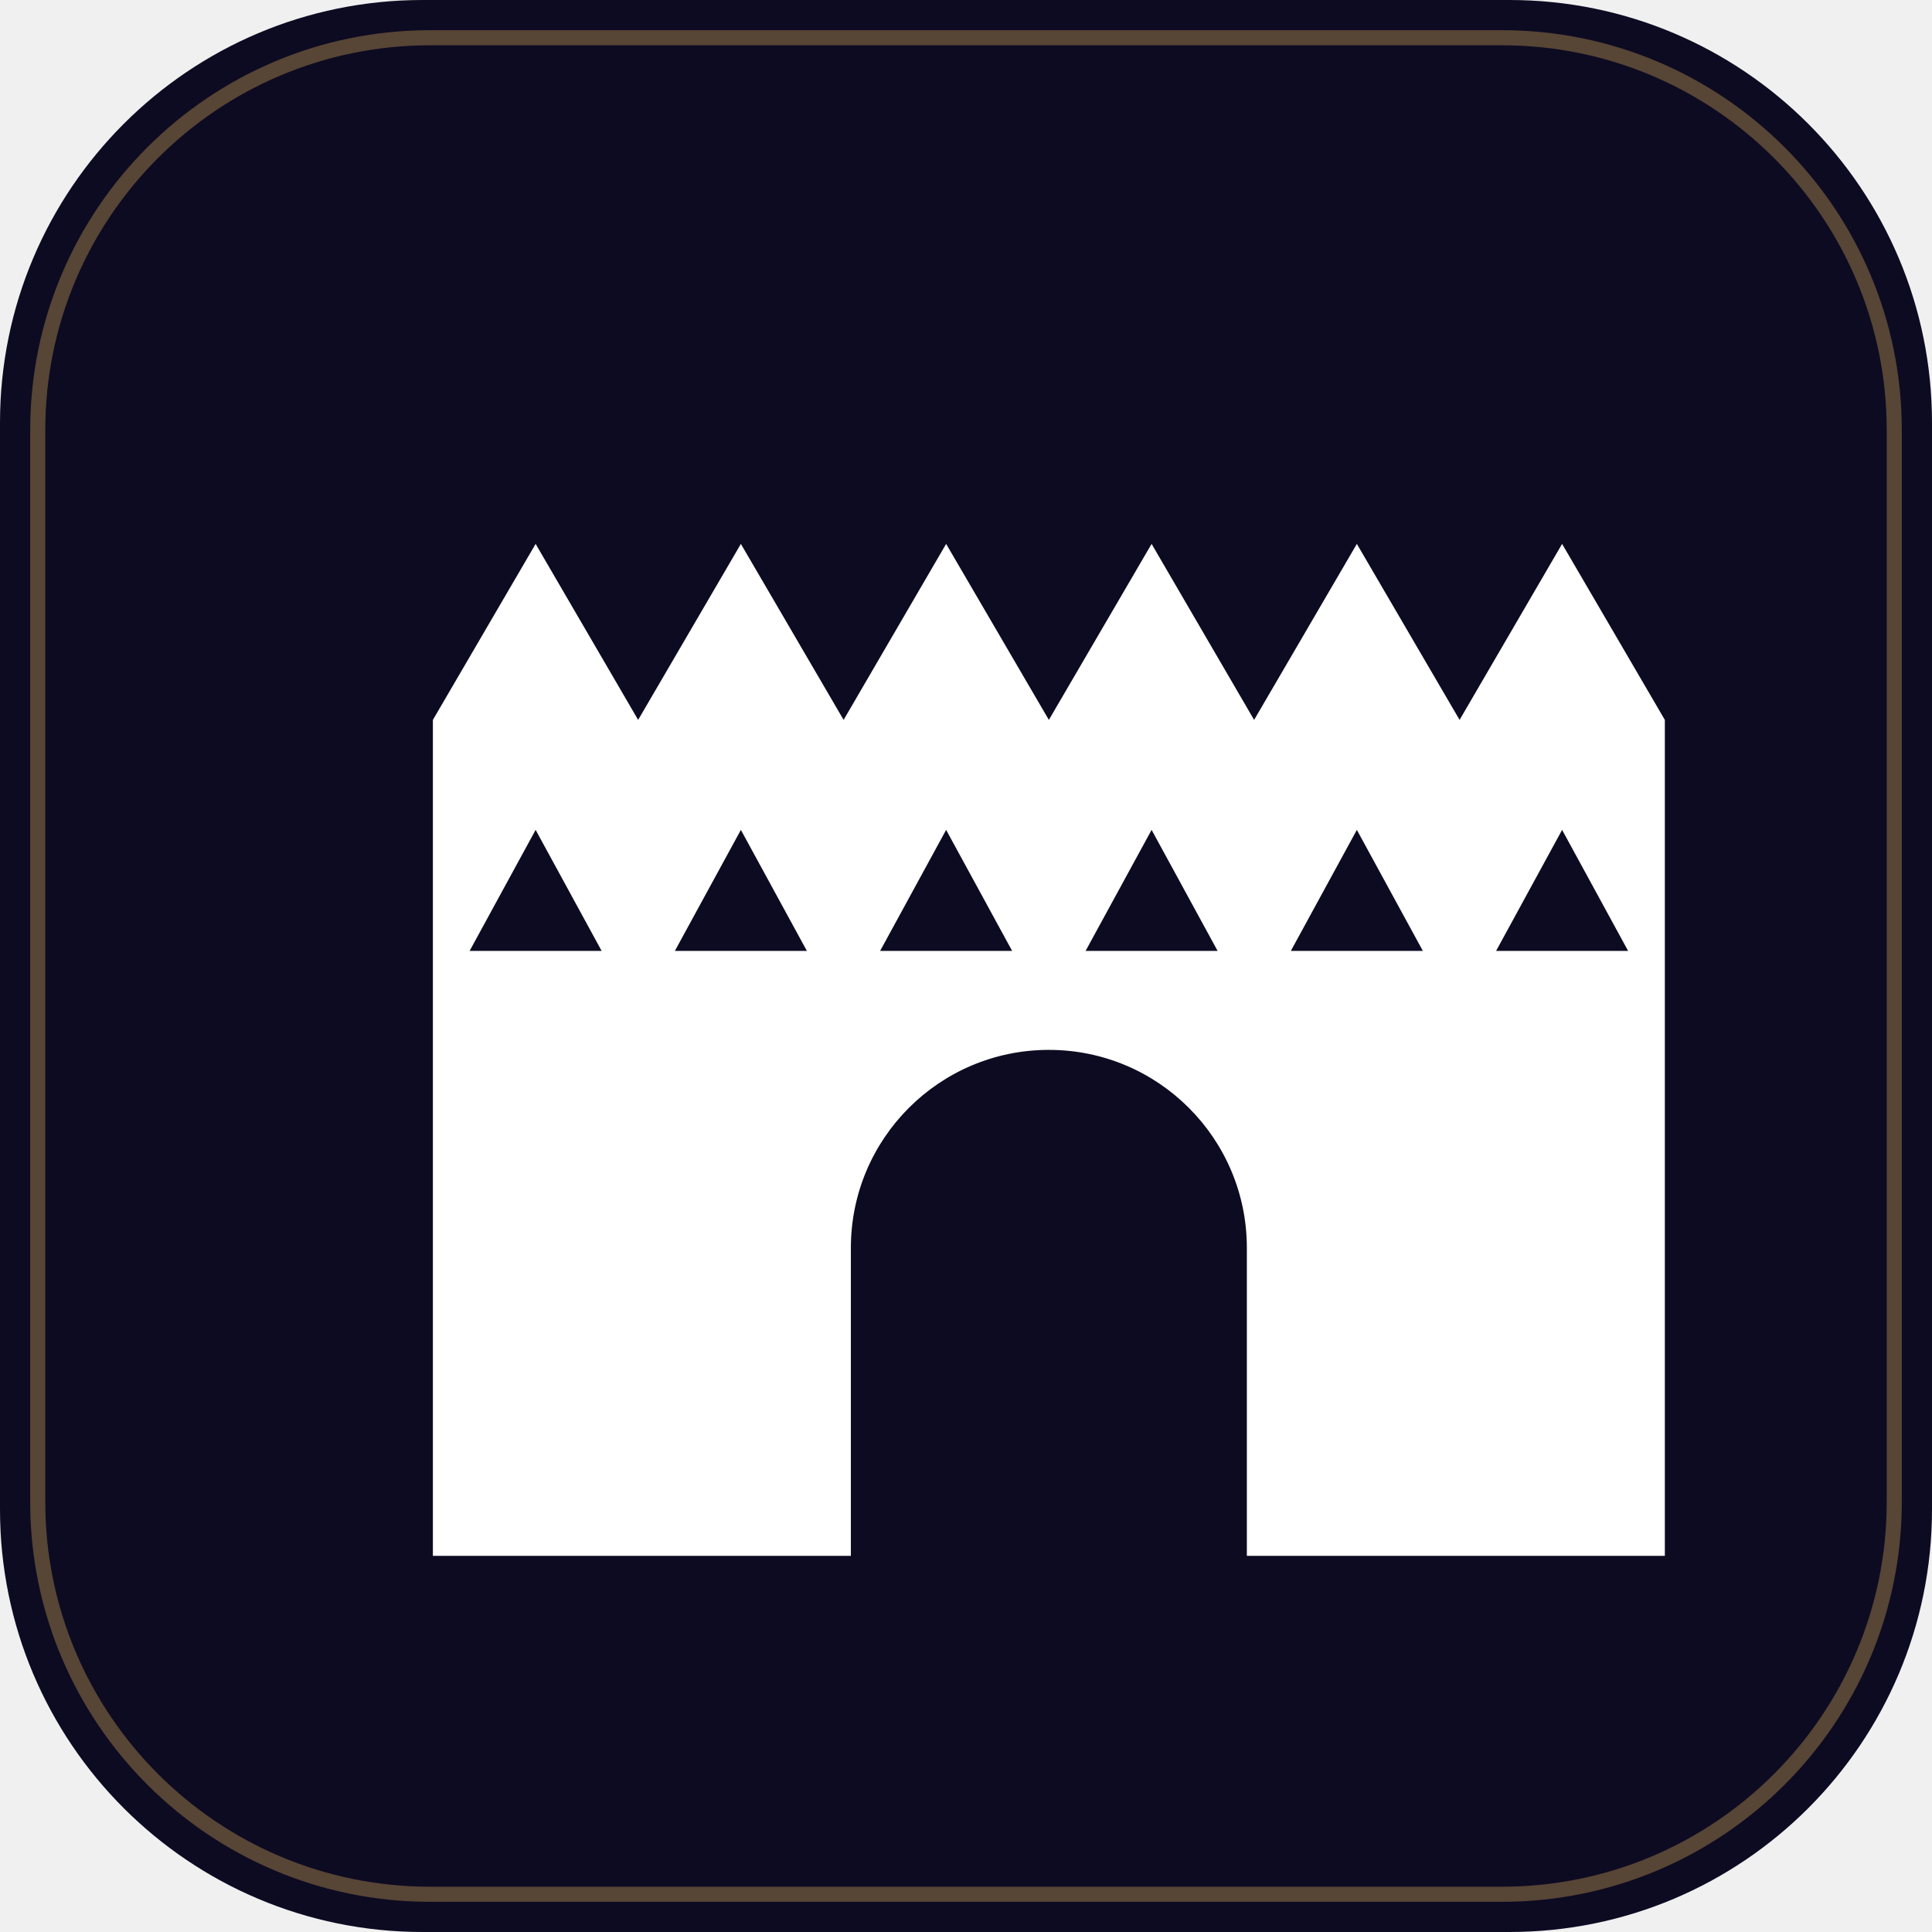
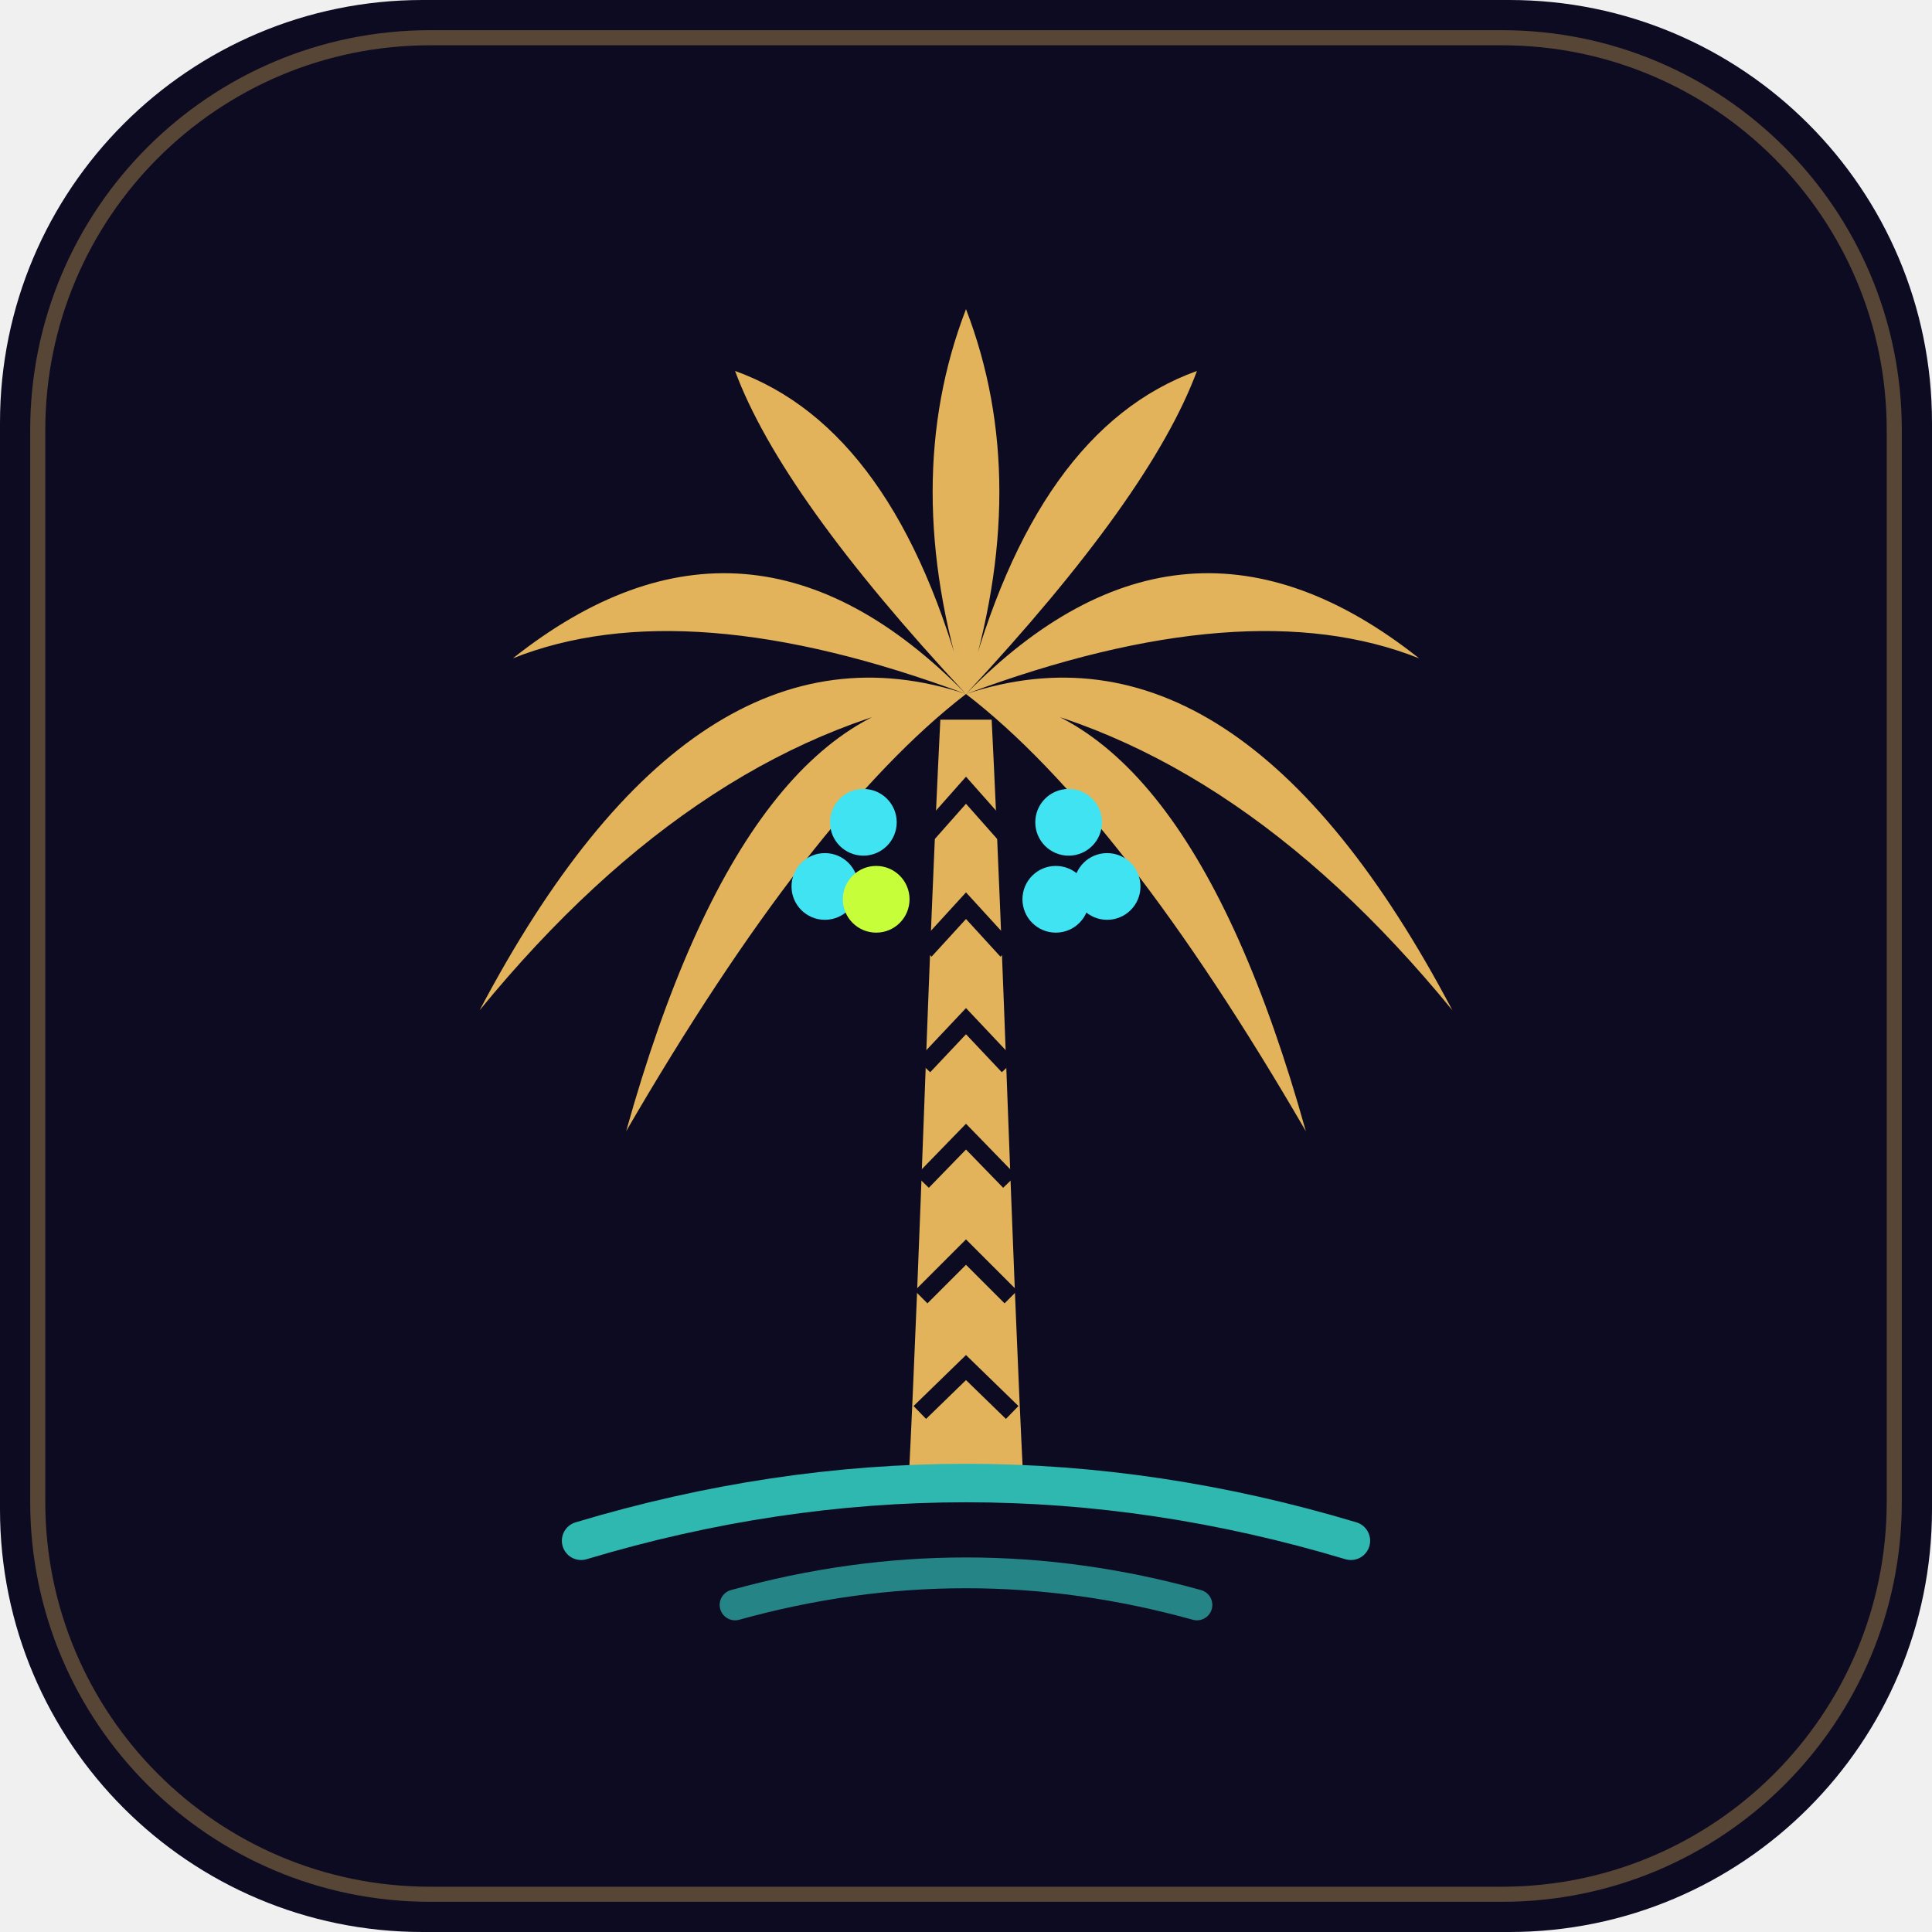
<svg xmlns="http://www.w3.org/2000/svg" viewBox="0 0 512 512" width="512" height="512" role="img" aria-label="Agentathon">
  <rect width="512" height="512" rx="112" fill="#0d0b22" />
  <rect x="10" y="10" width="492" height="492" rx="104" fill="none" stroke="#e2b35a" stroke-opacity="0.35" stroke-width="4" />
-   <g transform="translate(91.4 97.5) scale(5.83)">
-     <path d="M4 54 V16 L8.67 8 L13.33 16 L18.00 8 L22.67 16 L27.33 8 L32.00 16 L36.67 8 L41.33 16 L46.00 8 L50.67 16 L55.33 8 L60.00 16 V54 Z M5.67 26.5 L8.67 21 L11.67 26.5 Z M15.00 26.5 L18.00 21 L21.00 26.5 Z M24.33 26.5 L27.33 21 L30.33 26.5 Z M33.67 26.5 L36.67 21 L39.67 26.5 Z M43.00 26.5 L46.00 21 L49.00 26.5 Z M52.33 26.5 L55.33 21 L58.33 26.5 Z M23 54 V40 A9 9 0 0 1 41 40 V54 Z" fill="#ffffff" fill-rule="evenodd" />
+   <g transform="translate(52 41.12) scale(3.4)">
+     <defs>
+       <mask id="mt" maskUnits="userSpaceOnUse" x="0" y="0" width="120" height="120">
+         <rect width="120" height="120" fill="#fff" />
+         <path d="M56.4 98 L60 94.5 L63.6 98 M56.5 89 L60 85.5 L63.5 89 M56.6 80 L60 76.5 L63.4 80 M56.7 71 L60 67.5 L63.3 71 M56.8 62 L60 58.5 L63.2 62 M56.9 53 L60 49.5 L63.1 53" fill="none" stroke="#000" stroke-width="1.4" />
+       </mask>
+     </defs>
+     <g mask="url(#mt)">
+       <path d="M60 42 Q65.2 25.5 60 12 Q54.8 25.5 60 42 Z M60 42 Q74.4 26.55 78 16.82 Q65.4 21.35 60 42 Z M60 42 Q54.6 21.35 42 16.82 Q45.6 26.55 60 42 Z M60 42 Q81.87 33.86 95.32 39.22 Q76.98 24.68 60 42 Z M60 42 Q43.02 24.68 24.68 39.22 Q38.13 33.86 60 42 Z M60 42 Q80.49 45.35 97.91 66.65 Q81.21 34.97 60 42 Z M60 42 Q38.79 34.97 22.09 66.65 Q39.51 45.35 60 42 Z M60 42 Q72.13 51.34 86.49 76.08 Q77.01 42.15 60 42 Z M60 42 Q42.99 42.15 33.51 76.08 Q47.87 51.34 60 42 Z M55.5 104 C 56.5 84, 57 64, 58 44 L62 44 C 63 64, 63.5 84, 64.5 104 Z" fill="#e2b35a" />
+     </g>
+     <circle cx="52" cy="52" r="2.6" fill="#3fe3f2" />
+     <circle cx="49" cy="57" r="2.6" fill="#3fe3f2" />
+     <circle cx="53" cy="58" r="2.6" fill="#c6ff3a" />
+     <circle cx="68" cy="52" r="2.6" fill="#3fe3f2" />
+     <circle cx="71" cy="57" r="2.6" fill="#3fe3f2" />
+     <circle cx="67" cy="58" r="2.6" fill="#3fe3f2" />
+     <path d="M30 108 q 30 -9 60 0" fill="none" stroke="#2fb8b0" stroke-width="3" stroke-linecap="round" />
+     <path d="M42 113 q 18 -5 36 0" fill="none" stroke="#2fb8b0" stroke-width="2.4" stroke-linecap="round" opacity="0.7" />
  </g>
</svg>
